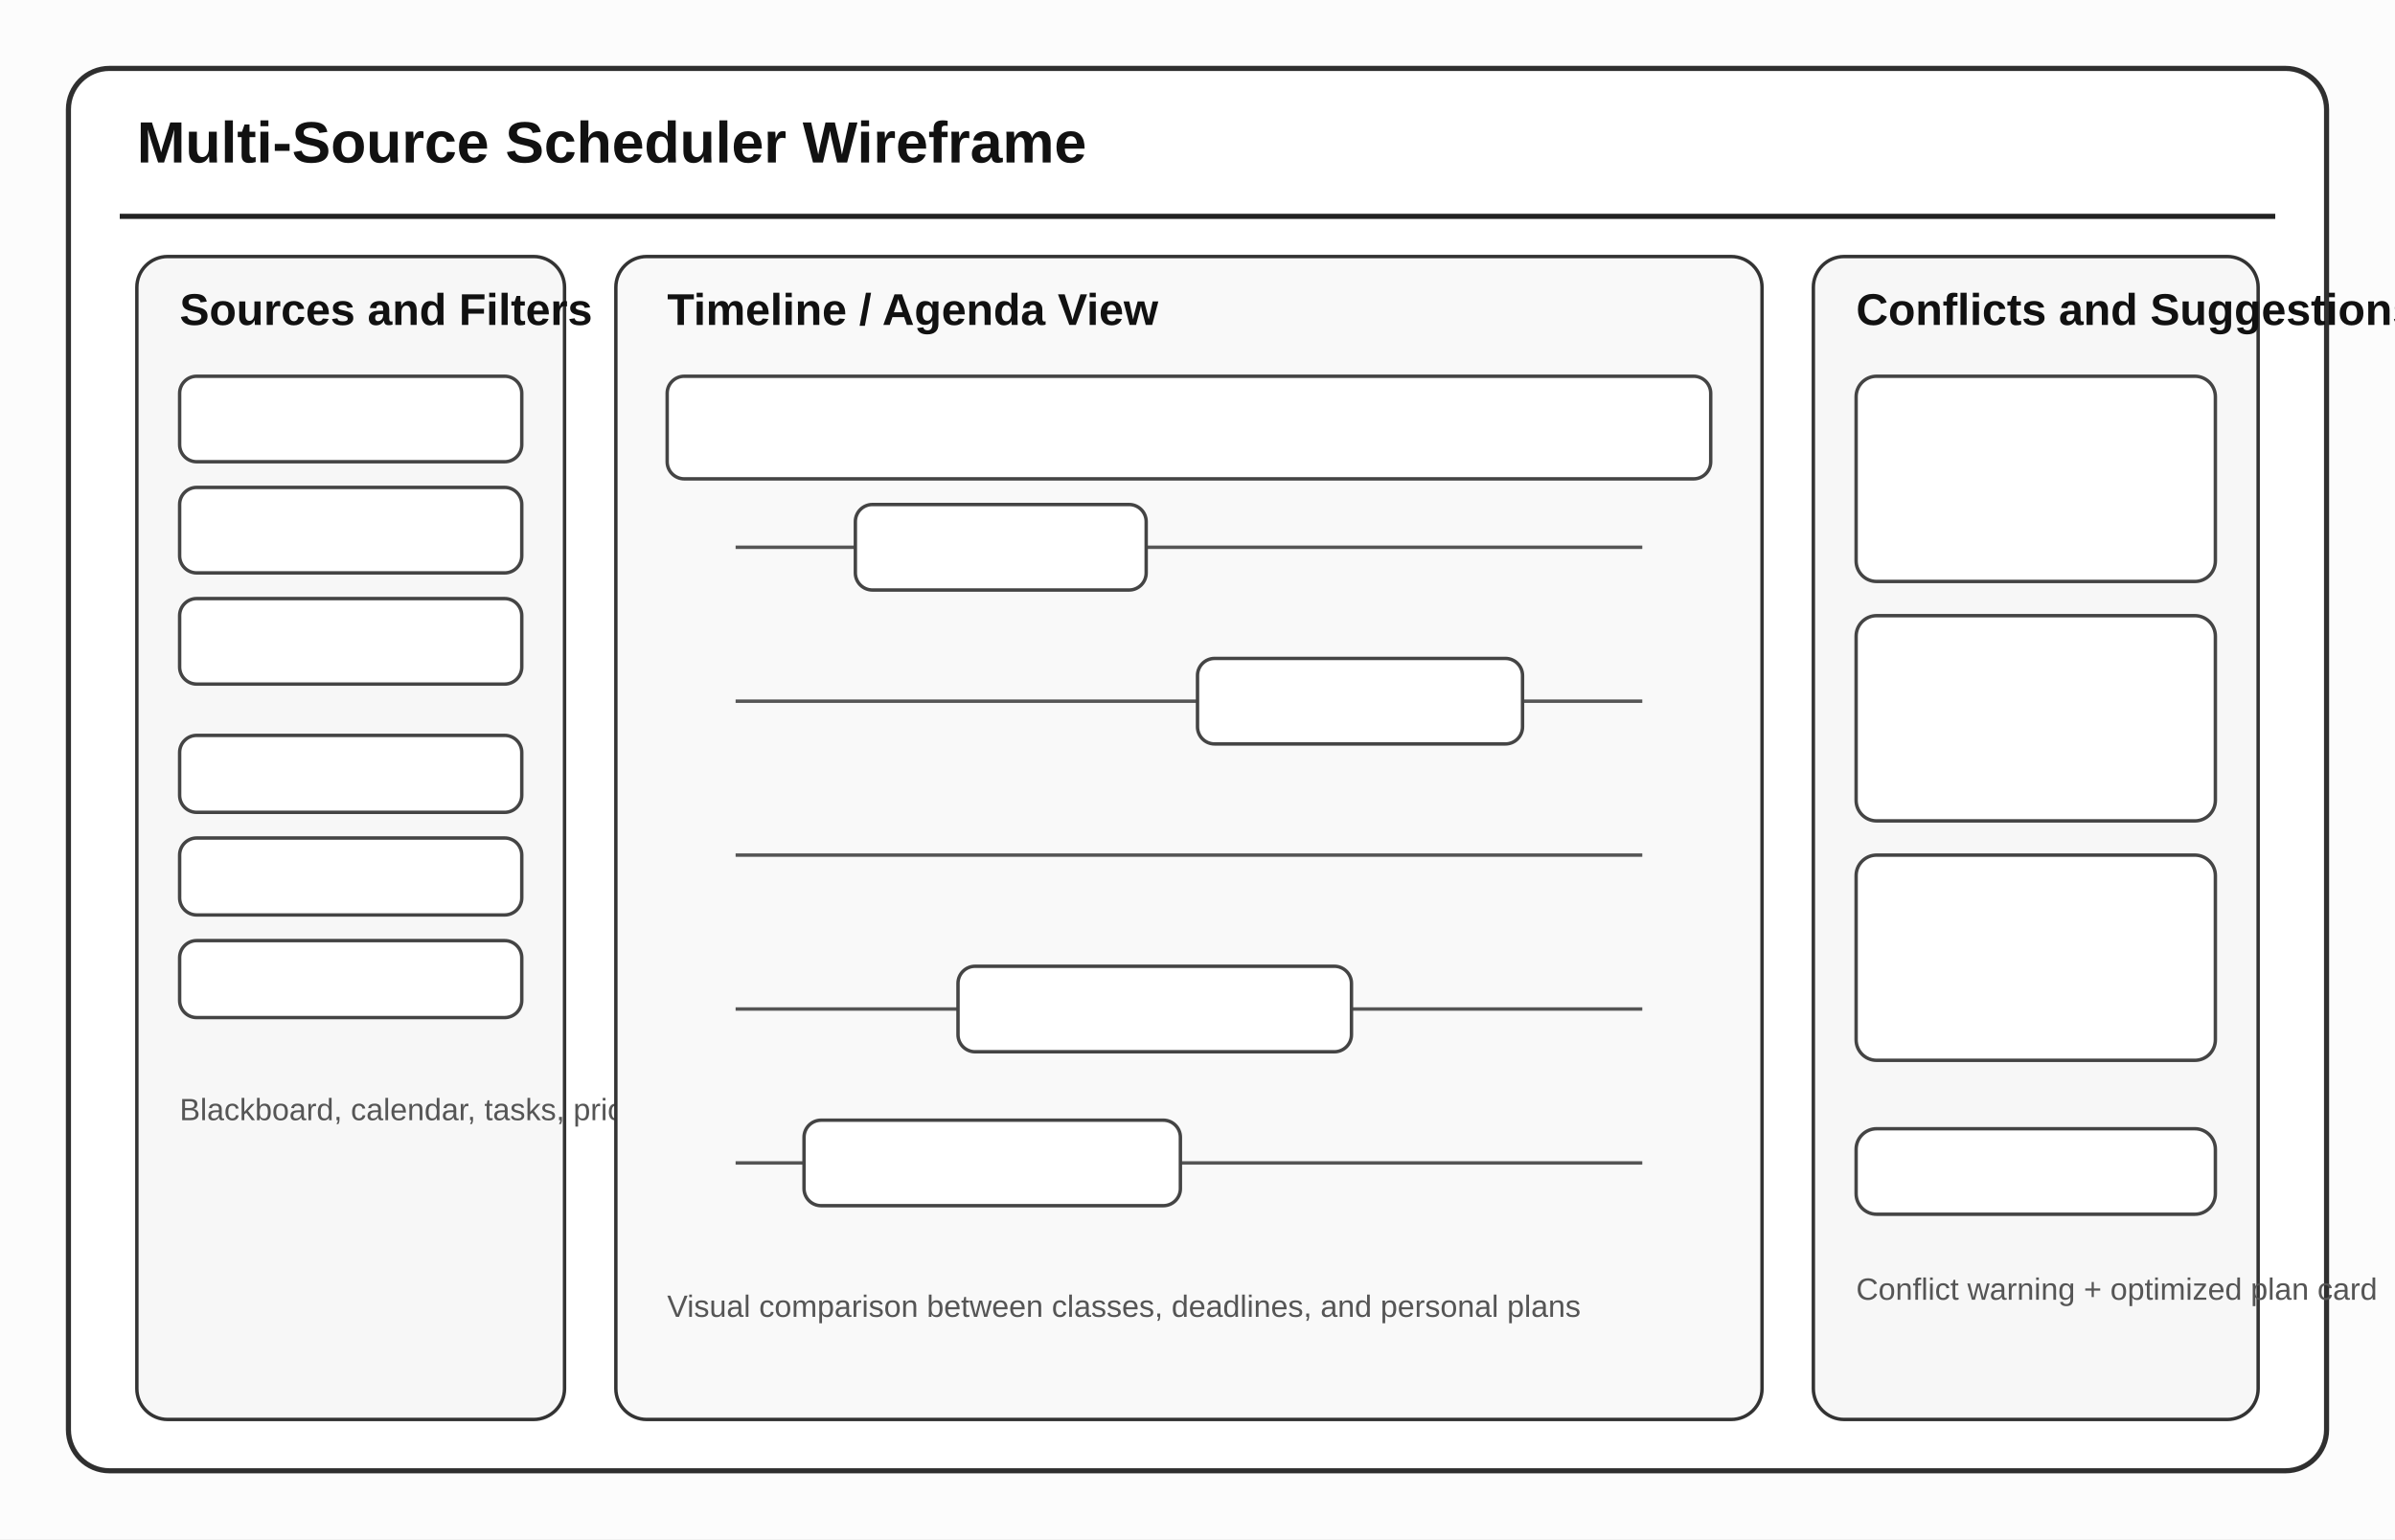
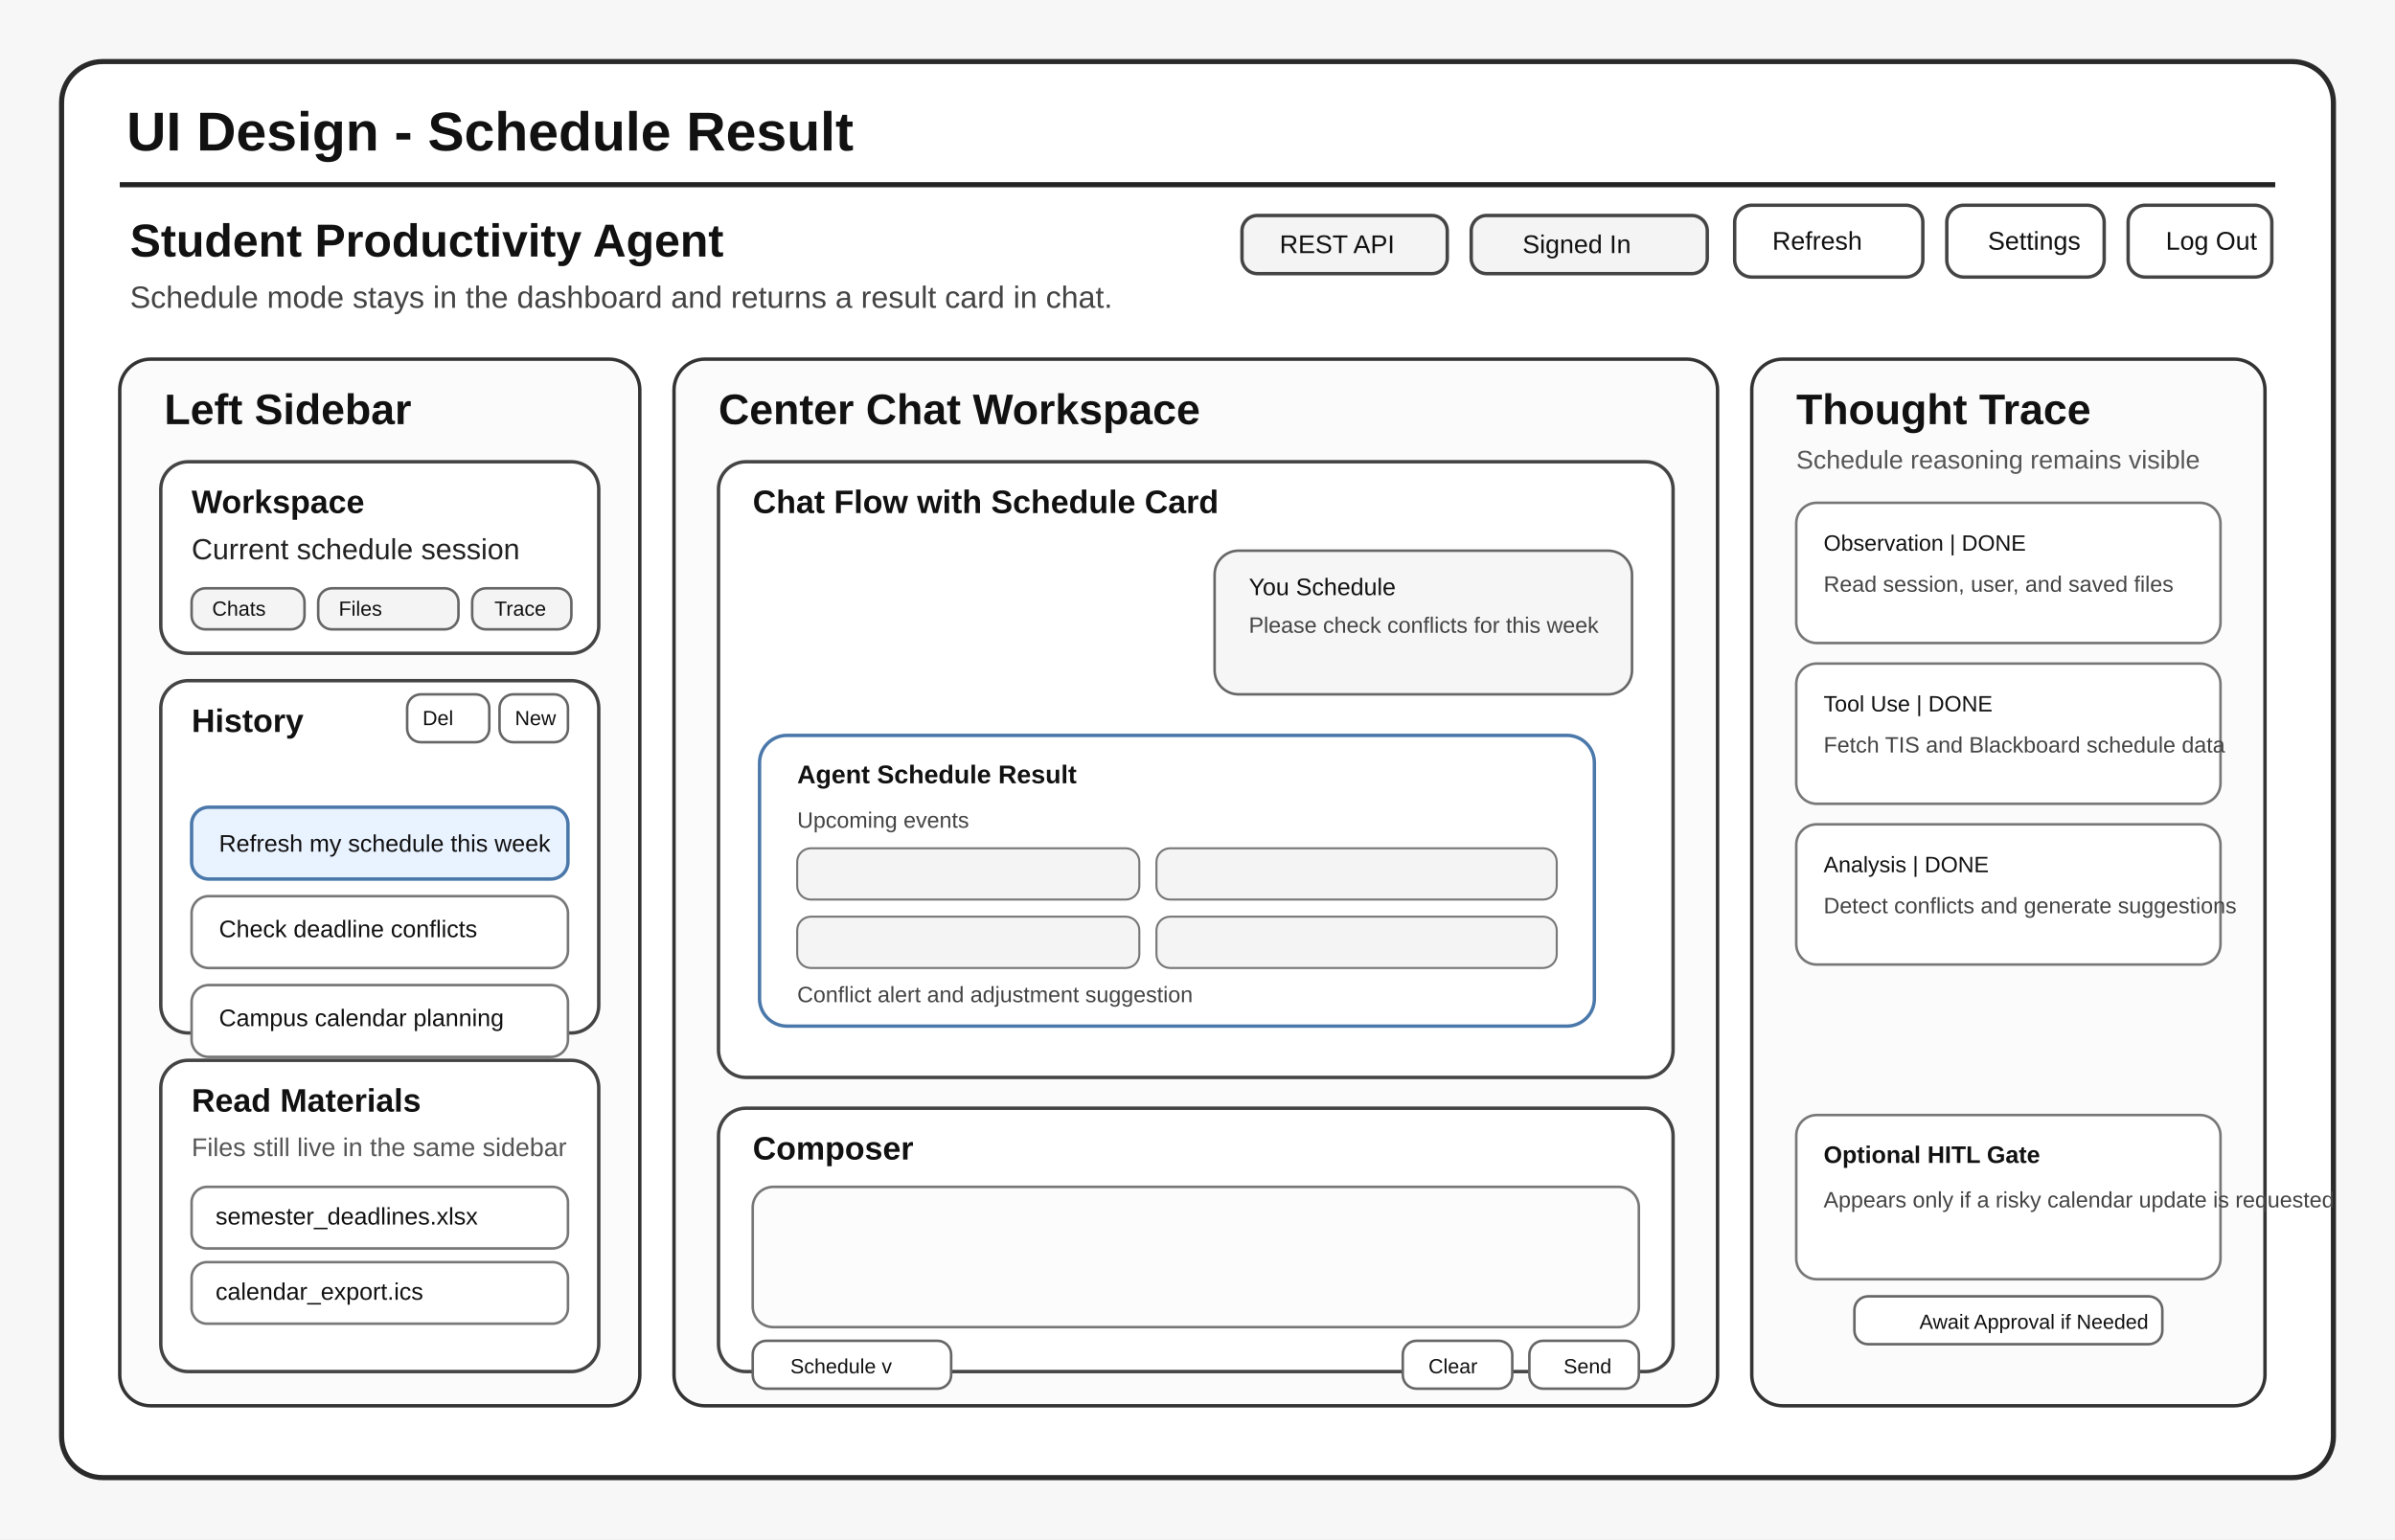
<svg xmlns="http://www.w3.org/2000/svg" width="1400" height="900" viewBox="0 0 1400 900">
-   <rect width="1400" height="900" fill="#fcfcfc" />
-   <rect x="40" y="40" width="1320" height="820" rx="24" fill="#ffffff" stroke="#2f2f2f" stroke-width="3" />
-   <text x="80" y="95" font-family="Arial, Helvetica, sans-serif" font-size="34" font-weight="700" fill="#111111">Multi-Source Scheduler Wireframe</text>
-   <rect x="70" y="125" width="1260" height="3" fill="#222222" />
-   <rect x="80" y="150" width="250" height="680" rx="18" fill="#f7f7f7" stroke="#333333" stroke-width="2" />
-   <text x="105" y="190" font-family="Arial, Helvetica, sans-serif" font-size="26" font-weight="700" fill="#111111">Sources and Filters</text>
-   <rect x="105" y="220" width="200" height="50" rx="10" fill="#ffffff" stroke="#444444" stroke-width="2" />
-   <rect x="105" y="285" width="200" height="50" rx="10" fill="#ffffff" stroke="#444444" stroke-width="2" />
-   <rect x="105" y="350" width="200" height="50" rx="10" fill="#ffffff" stroke="#444444" stroke-width="2" />
-   <rect x="105" y="430" width="200" height="45" rx="10" fill="#ffffff" stroke="#444444" stroke-width="2" />
-   <rect x="105" y="490" width="200" height="45" rx="10" fill="#ffffff" stroke="#444444" stroke-width="2" />
-   <rect x="105" y="550" width="200" height="45" rx="10" fill="#ffffff" stroke="#444444" stroke-width="2" />
-   <text x="105" y="655" font-family="Arial, Helvetica, sans-serif" font-size="18" fill="#555555">Blackboard, calendar, tasks, priorities</text>
-   <rect x="360" y="150" width="670" height="680" rx="18" fill="#f9f9f9" stroke="#333333" stroke-width="2" />
-   <text x="390" y="190" font-family="Arial, Helvetica, sans-serif" font-size="26" font-weight="700" fill="#111111">Timeline / Agenda View</text>
-   <rect x="390" y="220" width="610" height="60" rx="10" fill="#ffffff" stroke="#444444" stroke-width="2" />
-   <line x1="430" y1="320" x2="960" y2="320" stroke="#555555" stroke-width="2" />
-   <line x1="430" y1="410" x2="960" y2="410" stroke="#555555" stroke-width="2" />
-   <line x1="430" y1="500" x2="960" y2="500" stroke="#555555" stroke-width="2" />
-   <line x1="430" y1="590" x2="960" y2="590" stroke="#555555" stroke-width="2" />
-   <line x1="430" y1="680" x2="960" y2="680" stroke="#555555" stroke-width="2" />
-   <rect x="500" y="295" width="170" height="50" rx="10" fill="#ffffff" stroke="#444444" stroke-width="2" />
-   <rect x="700" y="385" width="190" height="50" rx="10" fill="#ffffff" stroke="#444444" stroke-width="2" />
-   <rect x="560" y="565" width="230" height="50" rx="10" fill="#ffffff" stroke="#444444" stroke-width="2" />
-   <rect x="470" y="655" width="220" height="50" rx="10" fill="#ffffff" stroke="#444444" stroke-width="2" />
-   <text x="390" y="770" font-family="Arial, Helvetica, sans-serif" font-size="18" fill="#555555">Visual comparison between classes, deadlines, and personal plans</text>
-   <rect x="1060" y="150" width="260" height="680" rx="18" fill="#f7f7f7" stroke="#333333" stroke-width="2" />
-   <text x="1085" y="190" font-family="Arial, Helvetica, sans-serif" font-size="26" font-weight="700" fill="#111111">Conflicts and Suggestions</text>
-   <rect x="1085" y="220" width="210" height="120" rx="12" fill="#ffffff" stroke="#444444" stroke-width="2" />
-   <rect x="1085" y="360" width="210" height="120" rx="12" fill="#ffffff" stroke="#444444" stroke-width="2" />
-   <rect x="1085" y="500" width="210" height="120" rx="12" fill="#ffffff" stroke="#444444" stroke-width="2" />
-   <rect x="1085" y="660" width="210" height="50" rx="12" fill="#ffffff" stroke="#444444" stroke-width="2" />
-   <text x="1085" y="760" font-family="Arial, Helvetica, sans-serif" font-size="18" fill="#555555">Conflict warning + optimized plan card</text>
+   <rect width="1400" height="900" fill="#f7f7f7" />
+   <rect x="36" y="36" width="1328" height="828" rx="24" fill="#ffffff" stroke="#2a2a2a" stroke-width="3" />
+   <text x="74" y="88" font-family="Arial, Helvetica, sans-serif" font-size="32" font-weight="700" fill="#111111">UI Design - Schedule Result</text>
+   <line x1="70" y1="108" x2="1330" y2="108" stroke="#222222" stroke-width="3" />
+   <text x="76" y="150" font-family="Arial, Helvetica, sans-serif" font-size="27" font-weight="700" fill="#111111">Student Productivity Agent</text>
+   <text x="76" y="180" font-family="Arial, Helvetica, sans-serif" font-size="18" fill="#444444">Schedule mode stays in the dashboard and returns a result card in chat.</text>
+   <rect x="726" y="126" width="120" height="34" rx="9" fill="#f4f4f4" stroke="#444444" stroke-width="2" />
+   <text x="748" y="148" font-family="Arial, Helvetica, sans-serif" font-size="15" fill="#111111">REST API</text>
+   <rect x="860" y="126" width="138" height="34" rx="9" fill="#f4f4f4" stroke="#444444" stroke-width="2" />
+   <text x="890" y="148" font-family="Arial, Helvetica, sans-serif" font-size="15" fill="#111111">Signed In</text>
+   <rect x="1014" y="120" width="110" height="42" rx="10" fill="#ffffff" stroke="#444444" stroke-width="2" />
+   <rect x="1138" y="120" width="92" height="42" rx="10" fill="#ffffff" stroke="#444444" stroke-width="2" />
+   <rect x="1244" y="120" width="84" height="42" rx="10" fill="#ffffff" stroke="#444444" stroke-width="2" />
+   <text x="1036" y="146" font-family="Arial, Helvetica, sans-serif" font-size="15" fill="#111111">Refresh</text>
+   <text x="1162" y="146" font-family="Arial, Helvetica, sans-serif" font-size="15" fill="#111111">Settings</text>
+   <text x="1266" y="146" font-family="Arial, Helvetica, sans-serif" font-size="15" fill="#111111">Log Out</text>
+   <rect x="70" y="210" width="304" height="612" rx="18" fill="#fbfbfb" stroke="#333333" stroke-width="2" />
+   <text x="96" y="248" font-family="Arial, Helvetica, sans-serif" font-size="25" font-weight="700" fill="#111111">Left Sidebar</text>
+   <rect x="94" y="270" width="256" height="112" rx="16" fill="#ffffff" stroke="#444444" stroke-width="2" />
+   <text x="112" y="300" font-family="Arial, Helvetica, sans-serif" font-size="19" font-weight="700" fill="#111111">Workspace</text>
+   <text x="112" y="327" font-family="Arial, Helvetica, sans-serif" font-size="17" fill="#222222">Current schedule session</text>
+   <rect x="112" y="344" width="66" height="24" rx="8" fill="#f4f4f4" stroke="#666666" stroke-width="1.5" />
+   <rect x="186" y="344" width="82" height="24" rx="8" fill="#f4f4f4" stroke="#666666" stroke-width="1.5" />
+   <rect x="276" y="344" width="58" height="24" rx="8" fill="#f4f4f4" stroke="#666666" stroke-width="1.5" />
+   <text x="124" y="360" font-family="Arial, Helvetica, sans-serif" font-size="12" fill="#111111">Chats</text>
+   <text x="198" y="360" font-family="Arial, Helvetica, sans-serif" font-size="12" fill="#111111">Files</text>
+   <text x="289" y="360" font-family="Arial, Helvetica, sans-serif" font-size="12" fill="#111111">Trace</text>
+   <rect x="94" y="398" width="256" height="206" rx="16" fill="#ffffff" stroke="#444444" stroke-width="2" />
+   <text x="112" y="428" font-family="Arial, Helvetica, sans-serif" font-size="19" font-weight="700" fill="#111111">History</text>
+   <rect x="238" y="406" width="48" height="28" rx="8" fill="#ffffff" stroke="#666666" stroke-width="1.5" />
+   <rect x="292" y="406" width="40" height="28" rx="8" fill="#ffffff" stroke="#666666" stroke-width="1.5" />
+   <text x="247" y="424" font-family="Arial, Helvetica, sans-serif" font-size="12" fill="#111111">Del</text>
+   <text x="301" y="424" font-family="Arial, Helvetica, sans-serif" font-size="12" fill="#111111">New</text>
+   <rect x="112" y="472" width="220" height="42" rx="10" fill="#e9f2ff" stroke="#4b78aa" stroke-width="2" />
+   <rect x="112" y="524" width="220" height="42" rx="10" fill="#ffffff" stroke="#777777" stroke-width="1.5" />
+   <rect x="112" y="576" width="220" height="42" rx="10" fill="#ffffff" stroke="#777777" stroke-width="1.5" />
+   <text x="128" y="498" font-family="Arial, Helvetica, sans-serif" font-size="14" fill="#111111">Refresh my schedule this week</text>
+   <text x="128" y="548" font-family="Arial, Helvetica, sans-serif" font-size="14" fill="#111111">Check deadline conflicts</text>
+   <text x="128" y="600" font-family="Arial, Helvetica, sans-serif" font-size="14" fill="#111111">Campus calendar planning</text>
+   <rect x="94" y="620" width="256" height="182" rx="16" fill="#ffffff" stroke="#444444" stroke-width="2" />
+   <text x="112" y="650" font-family="Arial, Helvetica, sans-serif" font-size="19" font-weight="700" fill="#111111">Read Materials</text>
+   <text x="112" y="676" font-family="Arial, Helvetica, sans-serif" font-size="15" fill="#555555">Files still live in the same sidebar</text>
+   <rect x="112" y="694" width="220" height="36" rx="9" fill="#ffffff" stroke="#777777" stroke-width="1.5" />
+   <rect x="112" y="738" width="220" height="36" rx="9" fill="#ffffff" stroke="#777777" stroke-width="1.5" />
+   <text x="126" y="716" font-family="Arial, Helvetica, sans-serif" font-size="14" fill="#111111">semester_deadlines.xlsx</text>
+   <text x="126" y="760" font-family="Arial, Helvetica, sans-serif" font-size="14" fill="#111111">calendar_export.ics</text>
+   <rect x="394" y="210" width="610" height="612" rx="18" fill="#fbfbfb" stroke="#333333" stroke-width="2" />
+   <text x="420" y="248" font-family="Arial, Helvetica, sans-serif" font-size="25" font-weight="700" fill="#111111">Center Chat Workspace</text>
+   <rect x="420" y="270" width="558" height="360" rx="16" fill="#ffffff" stroke="#444444" stroke-width="2" />
+   <text x="440" y="300" font-family="Arial, Helvetica, sans-serif" font-size="19" font-weight="700" fill="#111111">Chat Flow with Schedule Card</text>
+   <rect x="710" y="322" width="244" height="84" rx="14" fill="#f6f6f6" stroke="#666666" stroke-width="1.5" />
+   <text x="730" y="348" font-family="Arial, Helvetica, sans-serif" font-size="14" fill="#111111">You  Schedule</text>
+   <text x="730" y="370" font-family="Arial, Helvetica, sans-serif" font-size="13" fill="#444444">Please check conflicts for this week</text>
+   <rect x="444" y="430" width="488" height="170" rx="16" fill="#ffffff" stroke="#4b78aa" stroke-width="2" />
+   <text x="466" y="458" font-family="Arial, Helvetica, sans-serif" font-size="15" font-weight="700" fill="#111111">Agent  Schedule Result</text>
+   <text x="466" y="484" font-family="Arial, Helvetica, sans-serif" font-size="13" fill="#444444">Upcoming events</text>
+   <rect x="466" y="496" width="200" height="30" rx="8" fill="#f4f4f4" stroke="#777777" stroke-width="1.2" />
+   <rect x="676" y="496" width="234" height="30" rx="8" fill="#f4f4f4" stroke="#777777" stroke-width="1.2" />
+   <rect x="466" y="536" width="200" height="30" rx="8" fill="#f4f4f4" stroke="#777777" stroke-width="1.2" />
+   <rect x="676" y="536" width="234" height="30" rx="8" fill="#f4f4f4" stroke="#777777" stroke-width="1.2" />
+   <text x="466" y="586" font-family="Arial, Helvetica, sans-serif" font-size="13" fill="#444444">Conflict alert and adjustment suggestion</text>
+   <rect x="420" y="648" width="558" height="154" rx="16" fill="#ffffff" stroke="#444444" stroke-width="2" />
+   <text x="440" y="678" font-family="Arial, Helvetica, sans-serif" font-size="19" font-weight="700" fill="#111111">Composer</text>
+   <rect x="440" y="694" width="518" height="82" rx="12" fill="#fcfcfc" stroke="#777777" stroke-width="1.5" />
+   <rect x="440" y="784" width="116" height="28" rx="8" fill="#ffffff" stroke="#666666" stroke-width="1.5" />
+   <text x="462" y="803" font-family="Arial, Helvetica, sans-serif" font-size="12" fill="#111111">Schedule  v</text>
+   <rect x="820" y="784" width="64" height="28" rx="8" fill="#ffffff" stroke="#666666" stroke-width="1.5" />
+   <rect x="894" y="784" width="64" height="28" rx="8" fill="#ffffff" stroke="#666666" stroke-width="1.5" />
+   <text x="835" y="803" font-family="Arial, Helvetica, sans-serif" font-size="12" fill="#111111">Clear</text>
+   <text x="914" y="803" font-family="Arial, Helvetica, sans-serif" font-size="12" fill="#111111">Send</text>
+   <rect x="1024" y="210" width="300" height="612" rx="18" fill="#fbfbfb" stroke="#333333" stroke-width="2" />
+   <text x="1050" y="248" font-family="Arial, Helvetica, sans-serif" font-size="25" font-weight="700" fill="#111111">Thought Trace</text>
+   <text x="1050" y="274" font-family="Arial, Helvetica, sans-serif" font-size="15" fill="#555555">Schedule reasoning remains visible</text>
+   <rect x="1050" y="294" width="248" height="82" rx="12" fill="#ffffff" stroke="#777777" stroke-width="1.5" />
+   <rect x="1050" y="388" width="248" height="82" rx="12" fill="#ffffff" stroke="#777777" stroke-width="1.5" />
+   <rect x="1050" y="482" width="248" height="82" rx="12" fill="#ffffff" stroke="#777777" stroke-width="1.5" />
+   <text x="1066" y="322" font-family="Arial, Helvetica, sans-serif" font-size="13" fill="#111111">Observation  |  DONE</text>
+   <text x="1066" y="346" font-family="Arial, Helvetica, sans-serif" font-size="13" fill="#444444">Read session, user, and saved files</text>
+   <text x="1066" y="416" font-family="Arial, Helvetica, sans-serif" font-size="13" fill="#111111">Tool Use  |  DONE</text>
+   <text x="1066" y="440" font-family="Arial, Helvetica, sans-serif" font-size="13" fill="#444444">Fetch TIS and Blackboard schedule data</text>
+   <text x="1066" y="510" font-family="Arial, Helvetica, sans-serif" font-size="13" fill="#111111">Analysis  |  DONE</text>
+   <text x="1066" y="534" font-family="Arial, Helvetica, sans-serif" font-size="13" fill="#444444">Detect conflicts and generate suggestions</text>
+   <rect x="1050" y="652" width="248" height="96" rx="12" fill="#ffffff" stroke="#777777" stroke-width="1.5" />
+   <text x="1066" y="680" font-family="Arial, Helvetica, sans-serif" font-size="14" font-weight="700" fill="#111111">Optional HITL Gate</text>
+   <text x="1066" y="706" font-family="Arial, Helvetica, sans-serif" font-size="13" fill="#444444">Appears only if a risky calendar update is requested</text>
+   <rect x="1084" y="758" width="180" height="28" rx="8" fill="#ffffff" stroke="#666666" stroke-width="1.5" />
+   <text x="1122" y="777" font-family="Arial, Helvetica, sans-serif" font-size="12" fill="#111111">Await Approval if Needed</text>
</svg>
